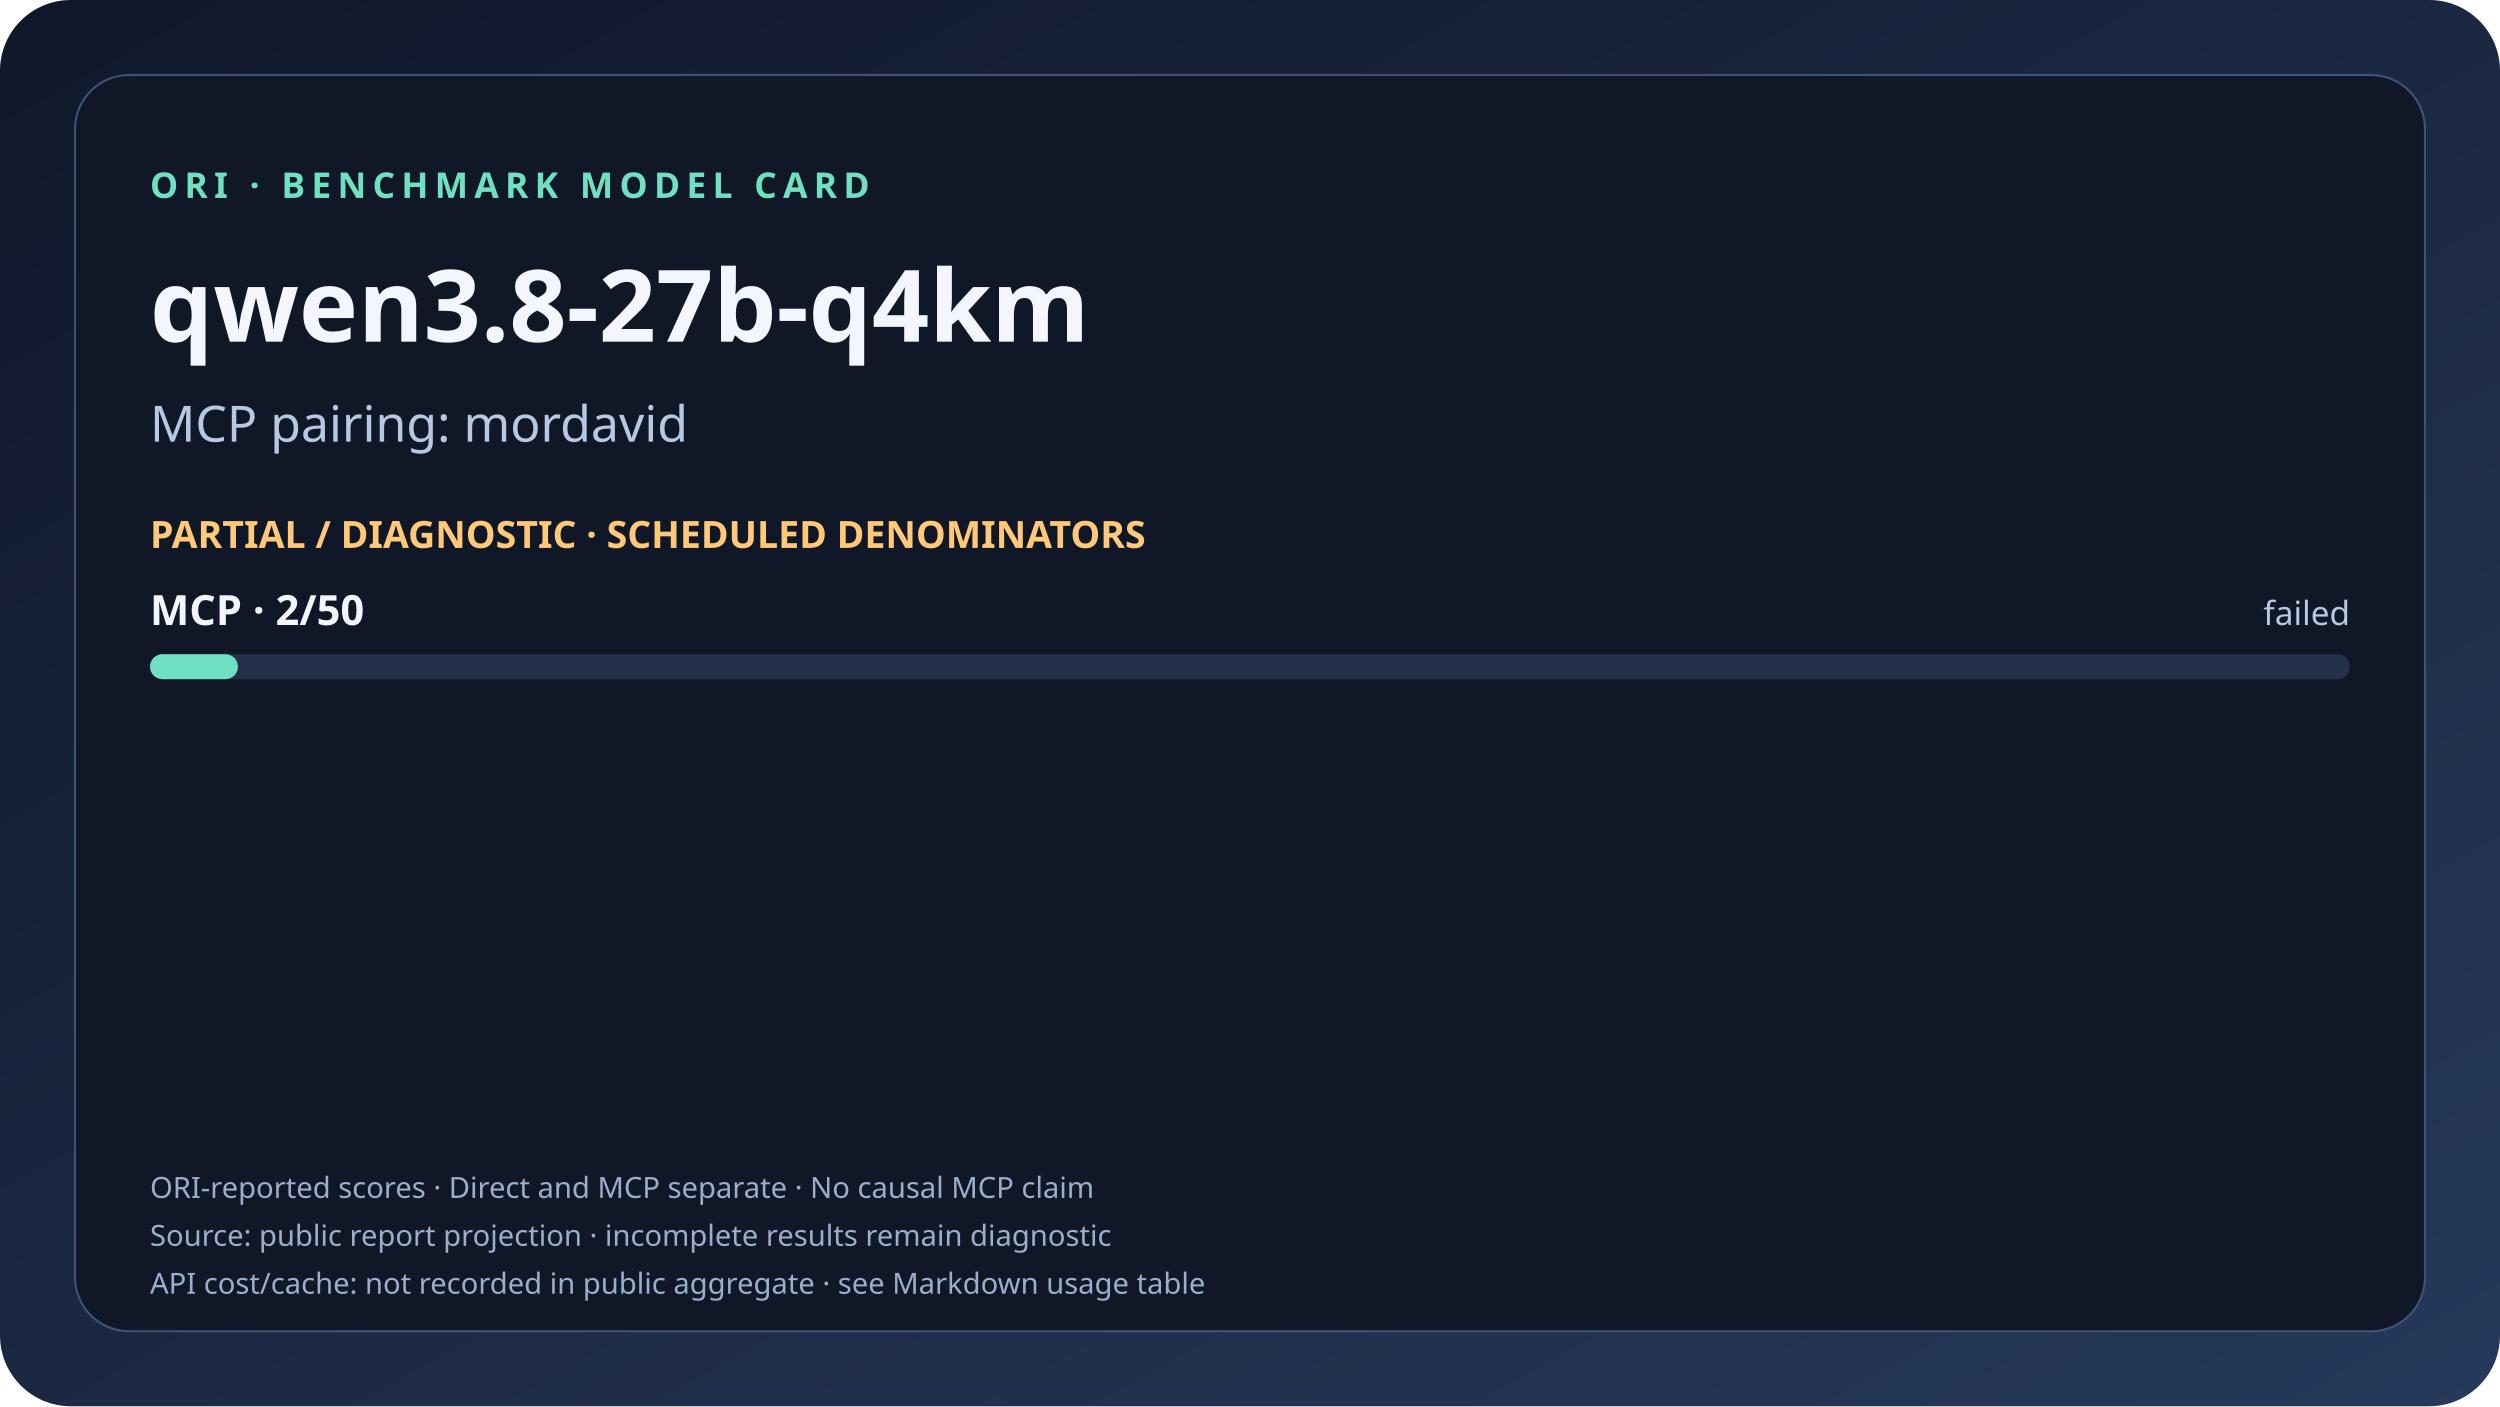
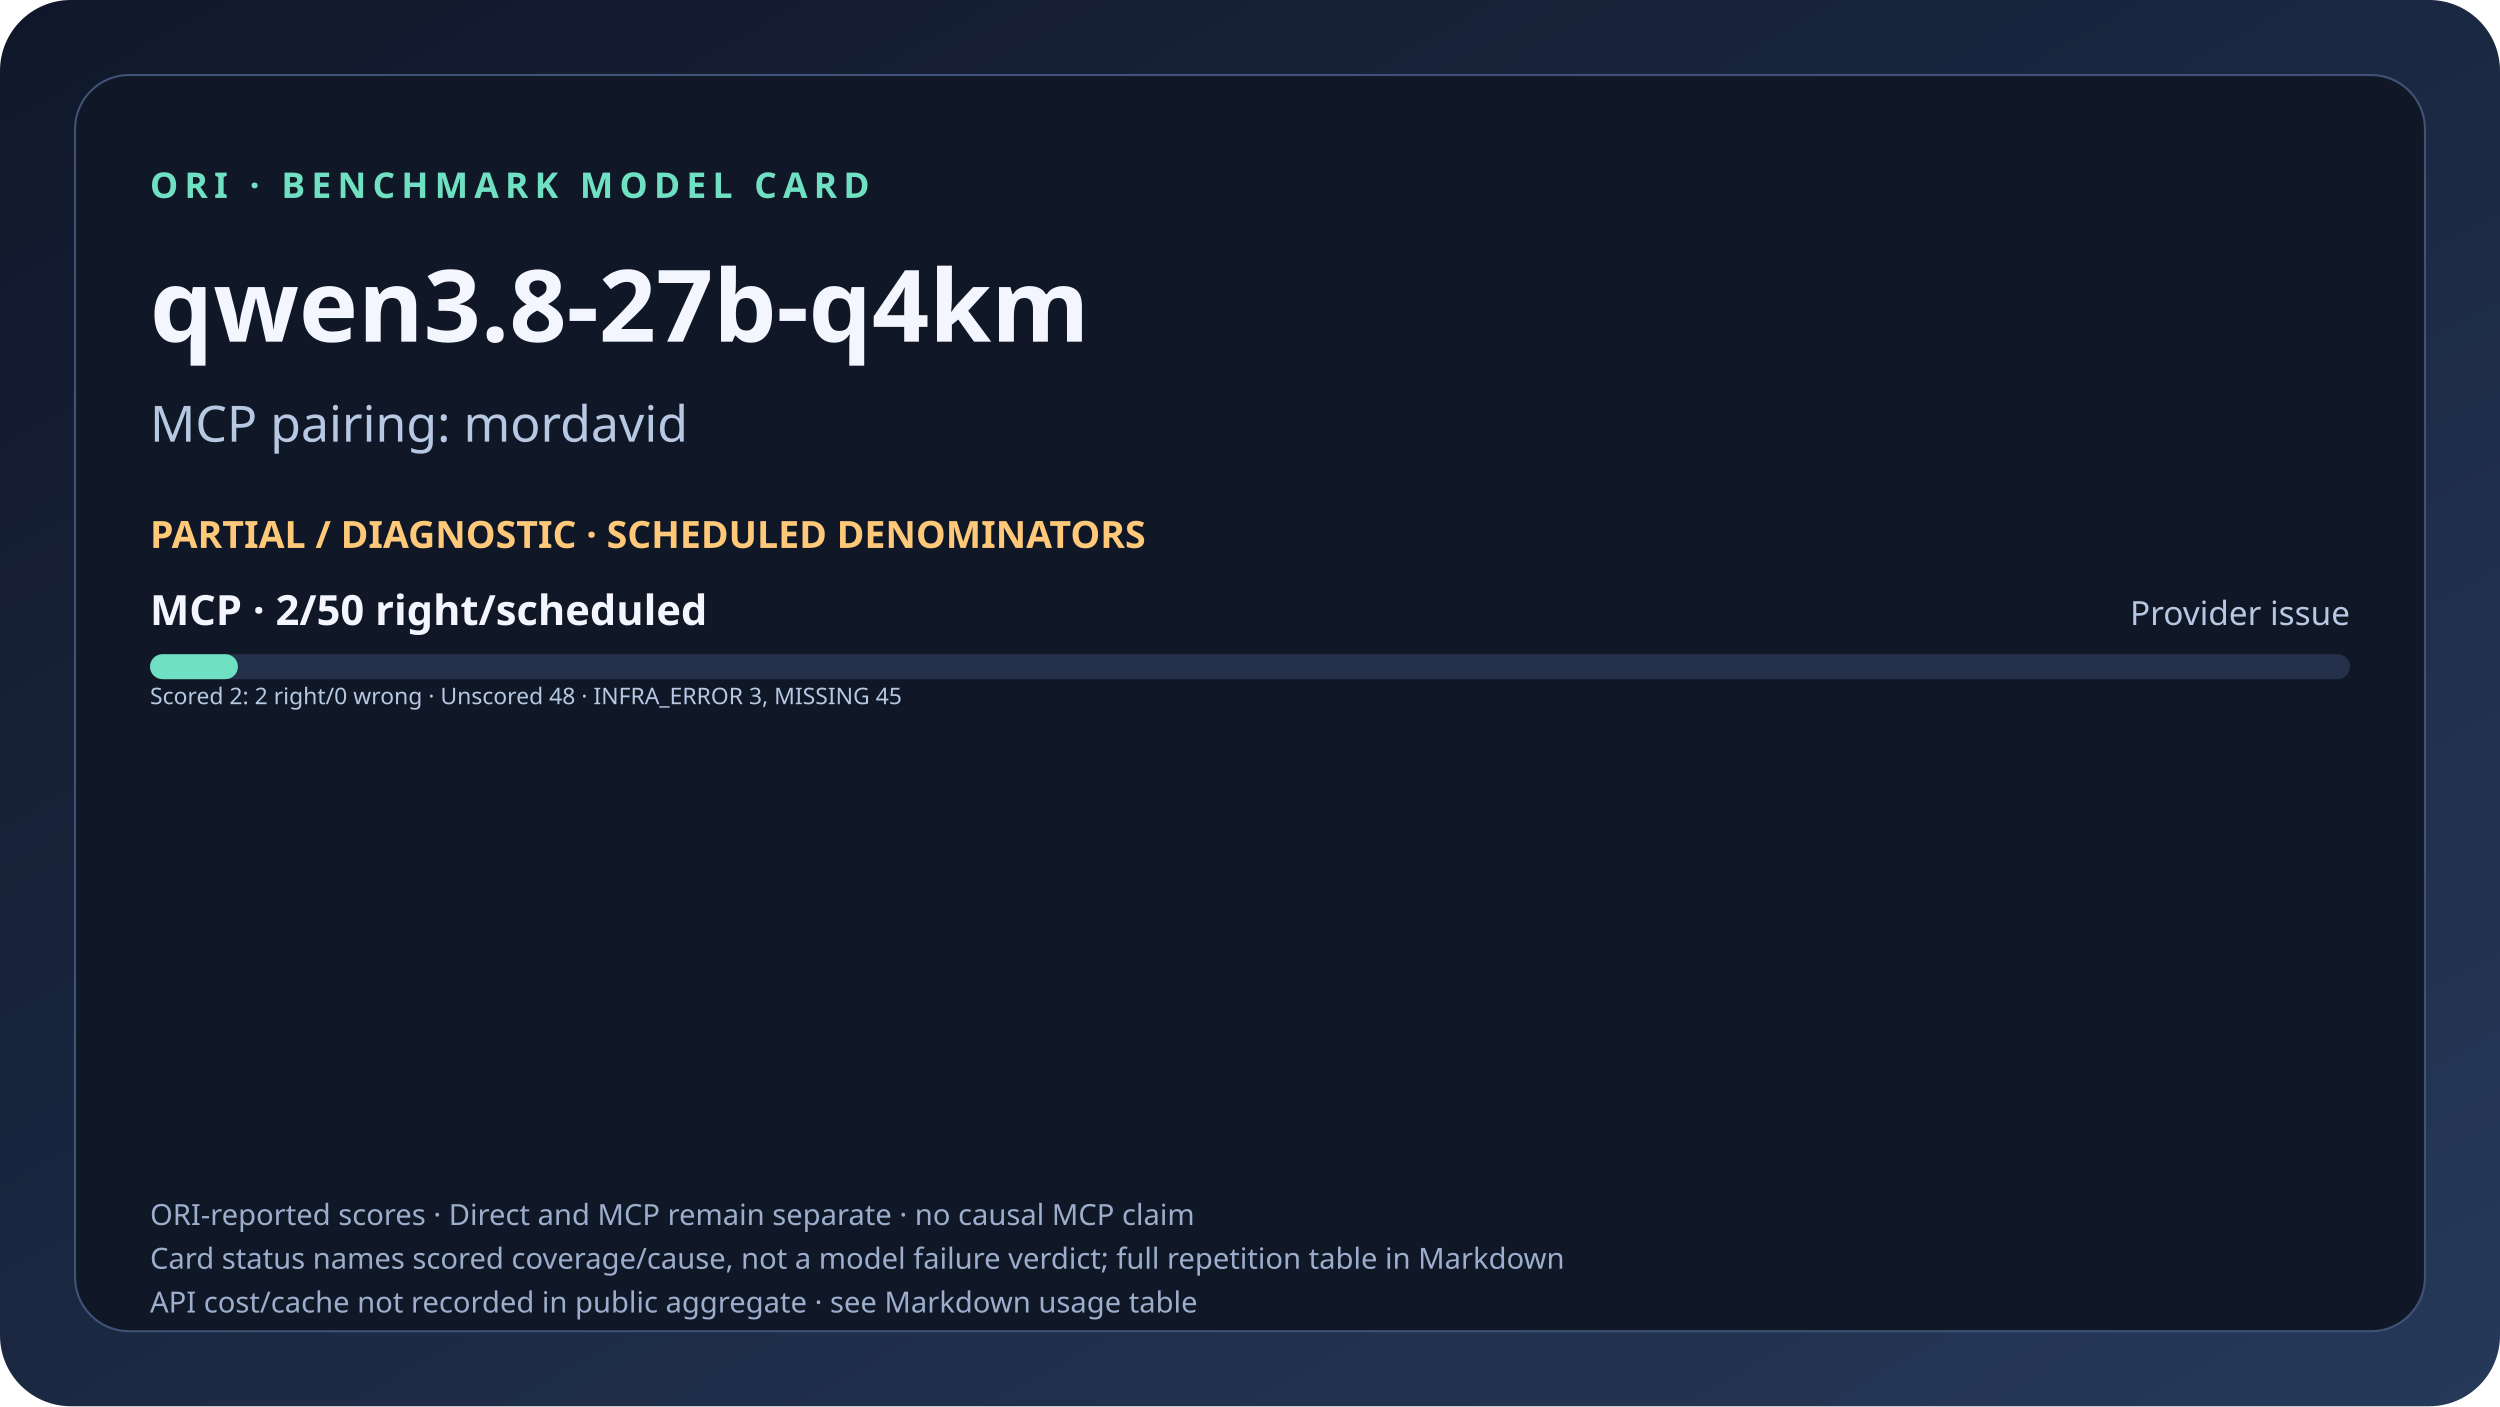
<svg xmlns="http://www.w3.org/2000/svg" width="1200" height="675" viewBox="0 0 1200 675">
  <defs>
    <linearGradient id="bg" x1="0" y1="0" x2="1" y2="1">
      <stop stop-color="#10172a" />
      <stop offset="1" stop-color="#26395a" />
    </linearGradient>
  </defs>
  <rect width="1200" height="675" rx="34" fill="url(#bg)" />
  <rect x="36" y="36" width="1128" height="603" rx="26" fill="#101827" stroke="#405276" />
  <text x="72" y="95" class="eyebrow">ORI · BENCHMARK MODEL CARD</text>
  <text x="72" y="164" class="title">qwen3.8-27b-q4km</text>
  <text x="72" y="212" class="pairing">MCP pairing: mordavid</text>
  <text x="72" y="263" class="status">PARTIAL / DIAGNOSTIC · SCHEDULED DENOMINATORS</text>
-   <text x="72" y="300" class="label">MCP · 2/50</text>
-   <text x="1128" y="300" text-anchor="end" class="state">failed</text>
+   <text x="72" y="300" class="label">MCP · 2/50 right/scheduled</text>
+   <text x="1128" y="300" text-anchor="end" class="state">Provider issue</text>
  <rect x="72" y="314" width="1056" height="12" rx="6" fill="#25314a" />
  <rect x="72" y="314" width="42.2" height="12" rx="6" fill="#70e0c2" />
-   <text x="72" y="575" class="footer">ORI-reported scores · Direct and MCP separate · No causal MCP claim</text>
-   <text x="72" y="598" class="footer">Source: public report projection · incomplete results remain diagnostic</text>
-   <style>.title{font:700 48px system-ui,sans-serif;fill:#f3f6ff}.pairing{font:24px system-ui,sans-serif;fill:#b7c8e3}.eyebrow{font:700 17px system-ui,sans-serif;letter-spacing:3px;fill:#70e0c2}.status{font:700 18px system-ui,sans-serif;fill:#ffc979}.label{font:700 20px system-ui,sans-serif;fill:#f3f6ff}.state{font:16px system-ui,sans-serif;fill:#b7c8e3}.footer{font:14px system-ui,sans-serif;fill:#9caecc}</style>
-   <text x="72" y="621" class="footer">API cost/cache: not recorded in public aggregate · see Markdown usage table</text>
+   <text x="72" y="588" class="footer">ORI-reported scores · Direct and MCP remain separate · no causal MCP claim</text>
+   <text x="72" y="609" class="footer">Card status names scored coverage/cause, not a model failure verdict; full repetition table in Markdown</text>
+   <style>.title{font:700 48px system-ui,sans-serif;fill:#f3f6ff}.pairing{font:24px system-ui,sans-serif;fill:#b7c8e3}.eyebrow{font:700 17px system-ui,sans-serif;letter-spacing:3px;fill:#70e0c2}.status{font:700 18px system-ui,sans-serif;fill:#ffc979}.label{font:700 20px system-ui,sans-serif;fill:#f3f6ff}.state{font:16px system-ui,sans-serif;fill:#b7c8e3}.footer{font:14px system-ui,sans-serif;fill:#9caecc}.detail{font:11px system-ui,sans-serif;fill:#b7c8e3}</style>
+   <text x="72" y="630" class="footer">API cost/cache not recorded in public aggregate · see Markdown usage table</text>
+   <text x="72" y="338" class="detail">Scored 2: 2 right/0 wrong · Unscored 48 · INFRA_ERROR 3, MISSING 45</text>
</svg>
